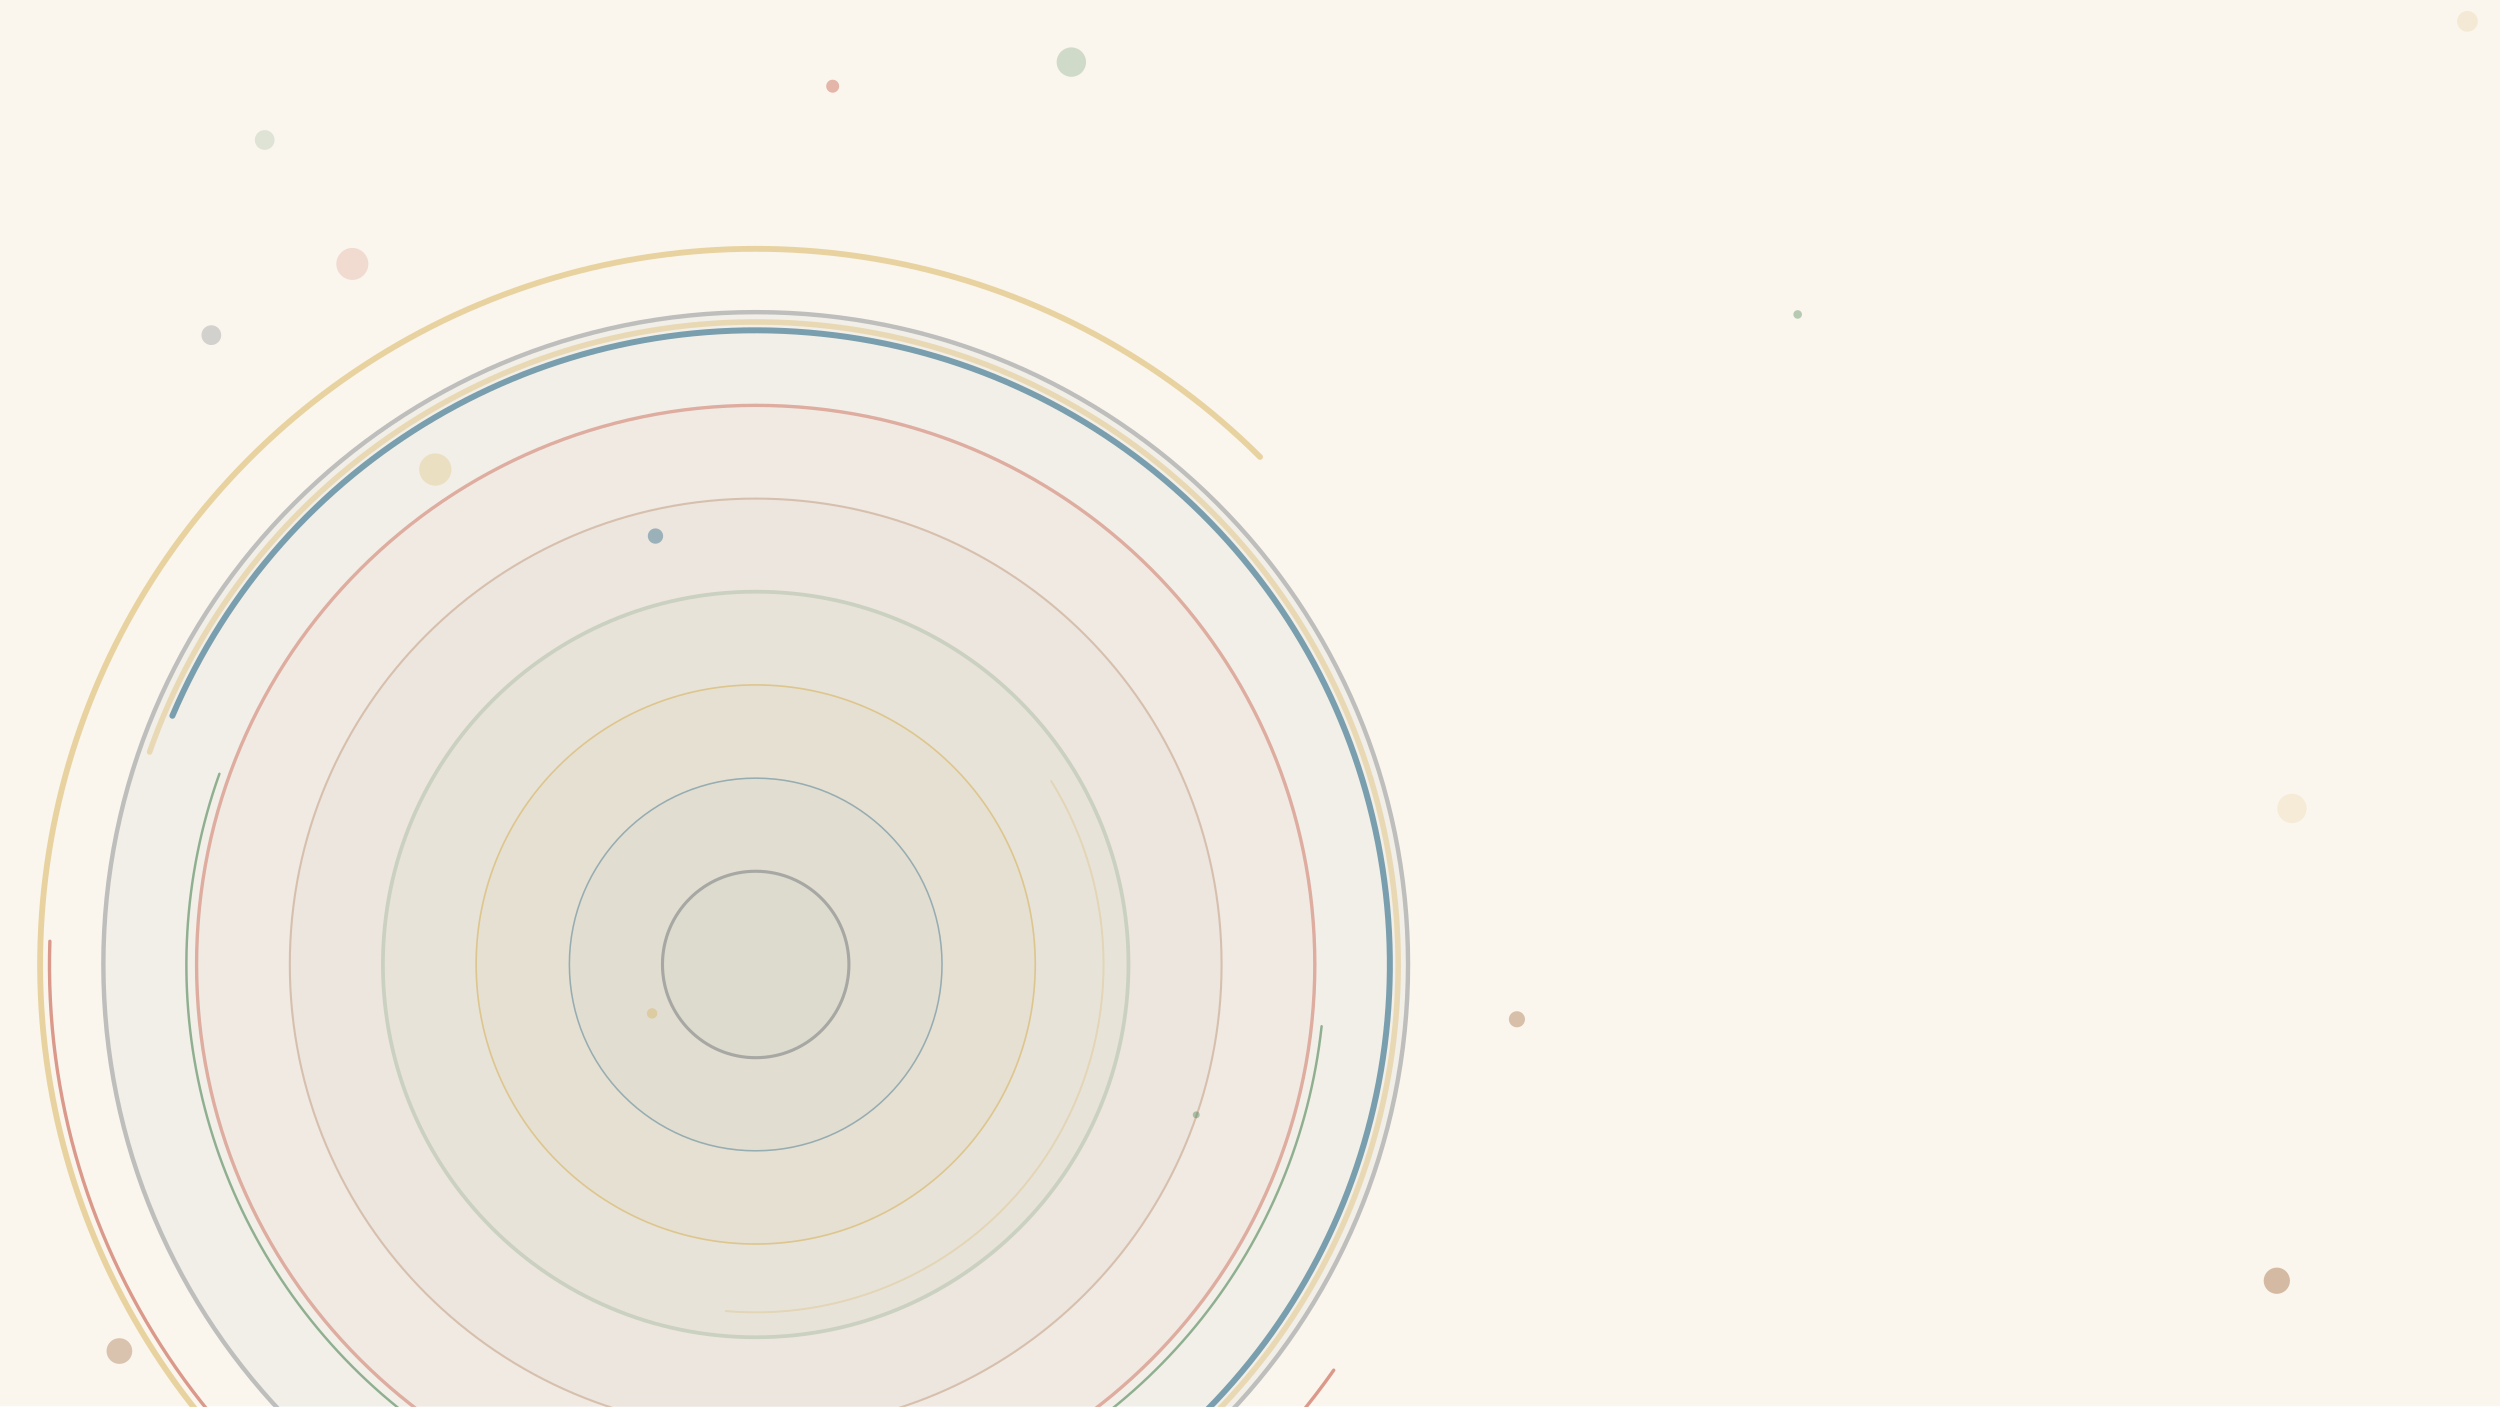
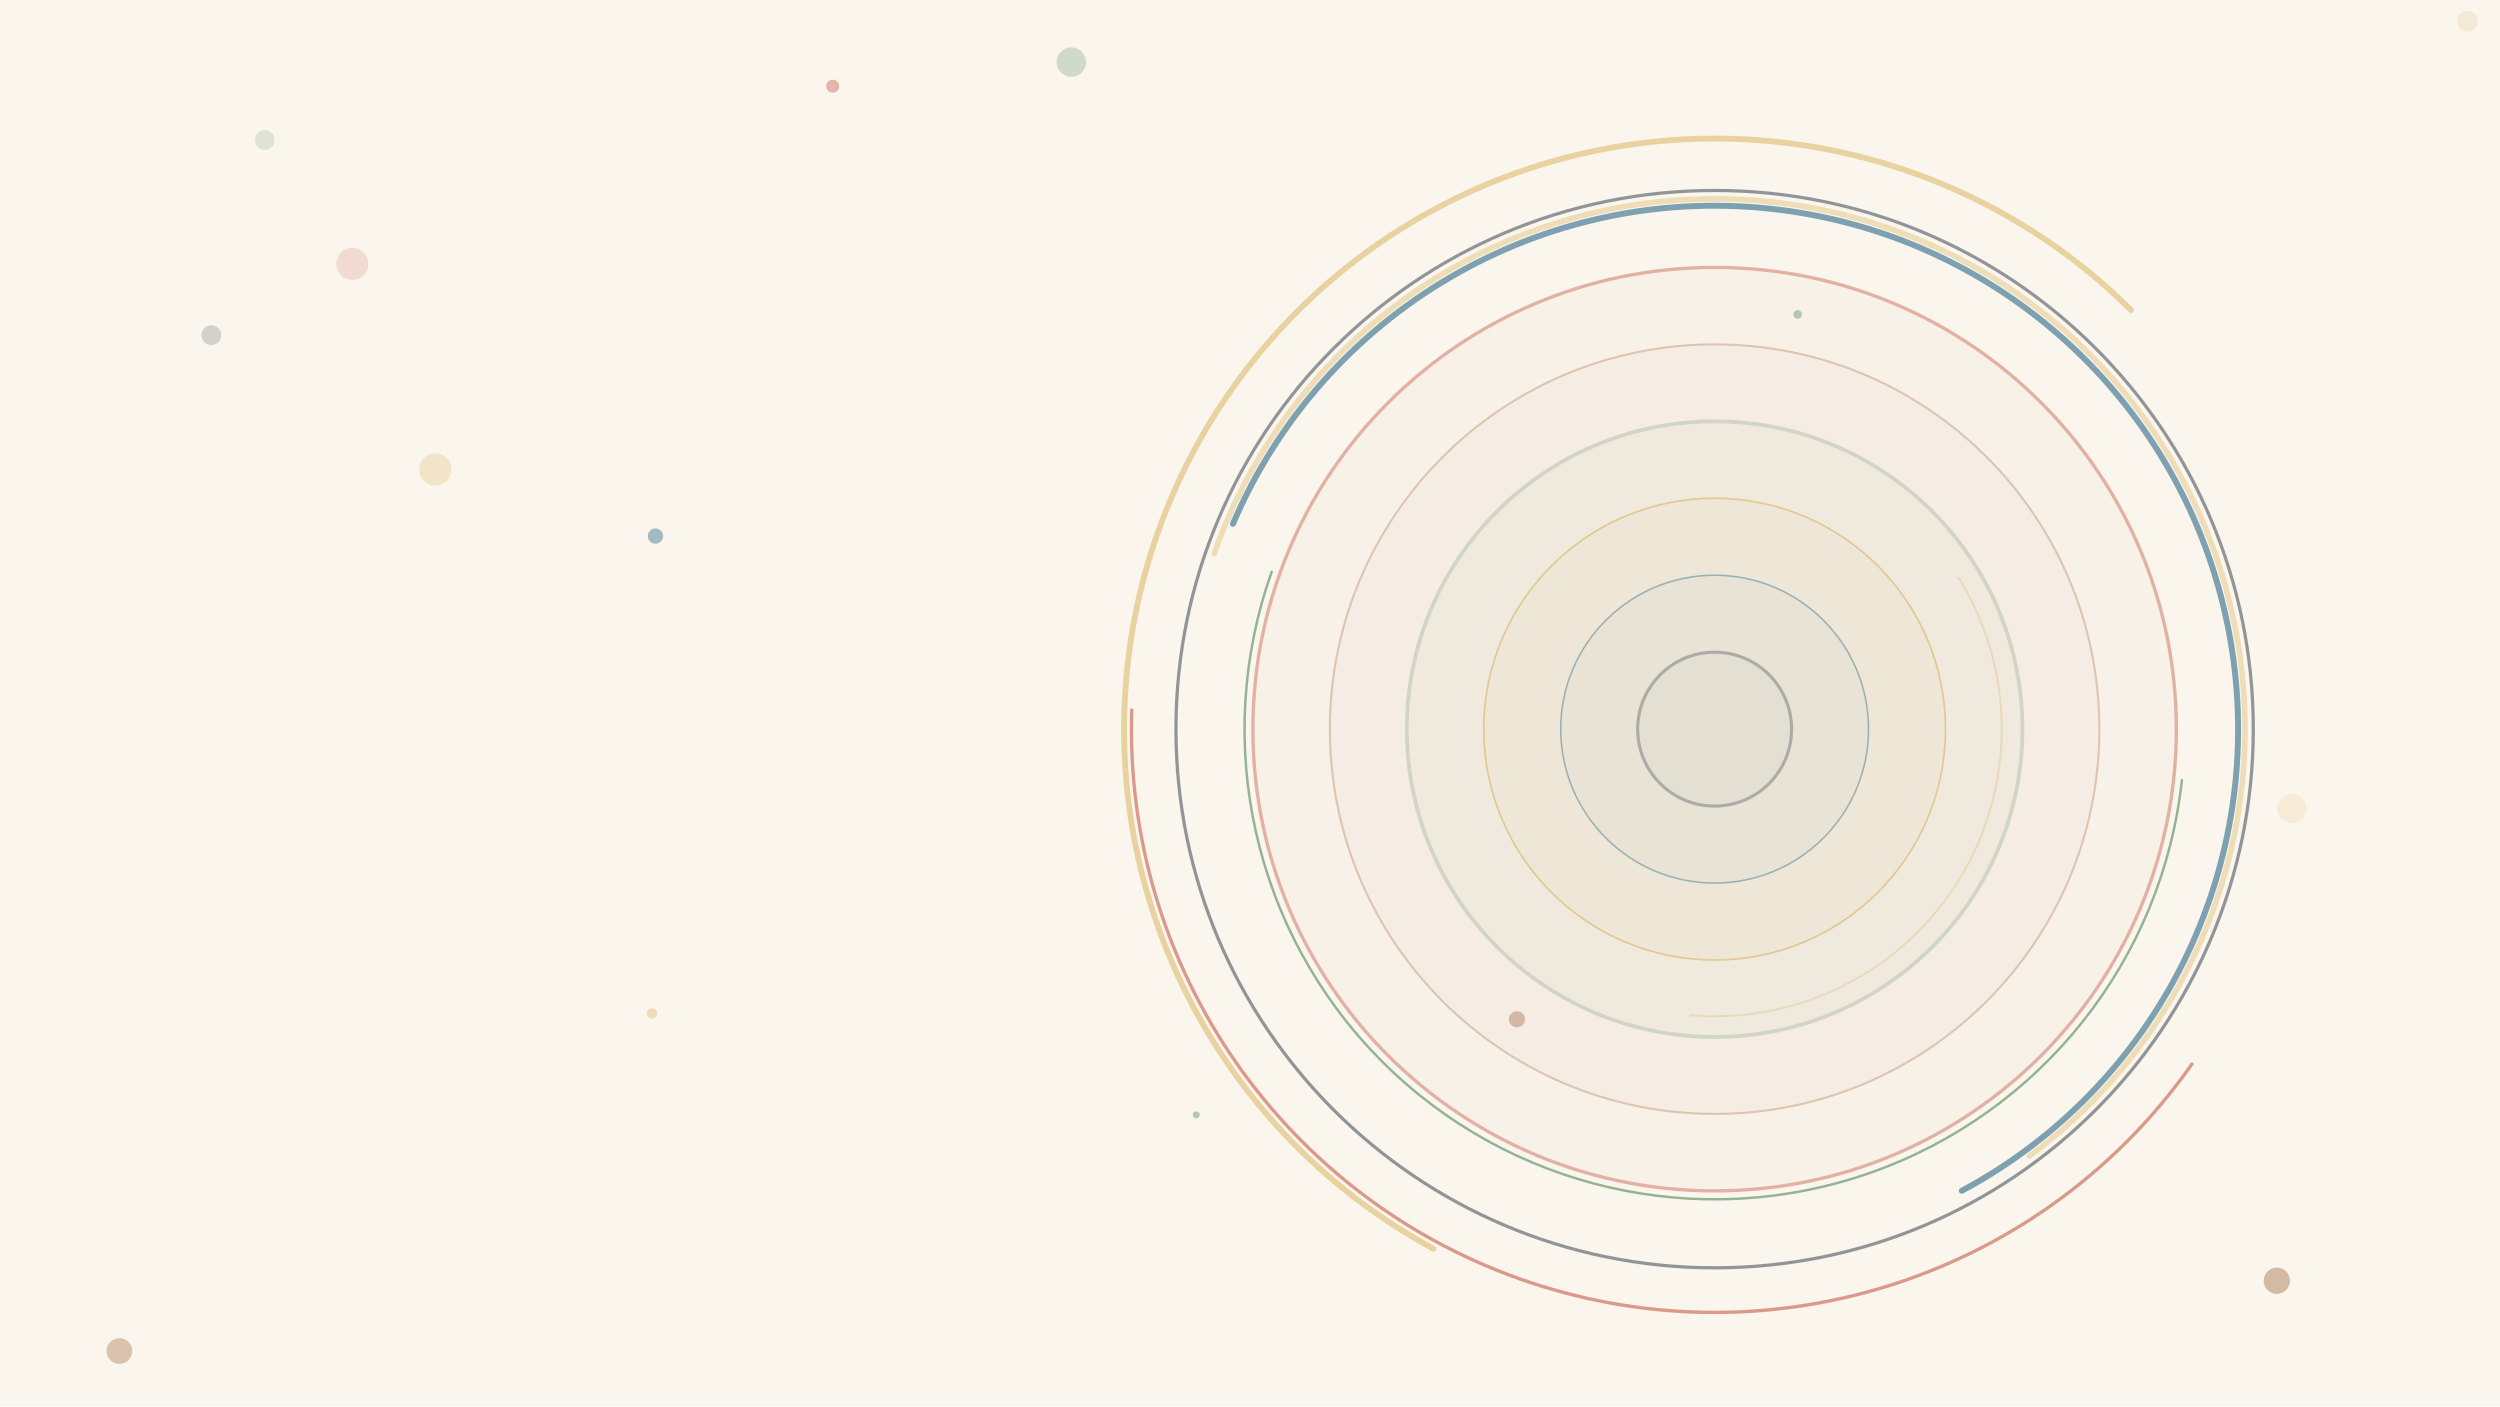
<svg xmlns="http://www.w3.org/2000/svg" viewBox="0 0 1920 1080" width="1920" height="1080">
  <rect width="1920" height="1080" fill="#FAF6EE" />
-   <circle cx="580.377" cy="740.717" r="501.0" fill="#0A1628" fill-opacity="0.13" stroke="#0A1628" stroke-width="3.4" opacity="0.25" />
-   <circle cx="580.377" cy="740.717" r="429.4" fill="#B7311A" fill-opacity="0.07" stroke="#B7311A" stroke-width="2.6" opacity="0.35" />
-   <circle cx="580.377" cy="740.717" r="357.8" fill="#8B4513" fill-opacity="0.11" stroke="#8B4513" stroke-width="1.6" opacity="0.26" />
-   <circle cx="580.377" cy="740.717" r="286.3" fill="#2B7038" fill-opacity="0.15" stroke="#2B7038" stroke-width="2.9" opacity="0.18" />
-   <circle cx="580.377" cy="740.717" r="214.7" fill="#D4A843" fill-opacity="0.09" stroke="#D4A843" stroke-width="1.3" opacity="0.50" />
-   <circle cx="580.377" cy="740.717" r="143.1" fill="#1B5E80" fill-opacity="0.06" stroke="#1B5E80" stroke-width="1.2" opacity="0.40" />
-   <circle cx="580.377" cy="740.717" r="71.6" fill="#0A1628" fill-opacity="0.06" stroke="#0A1628" stroke-width="2.4" opacity="0.27" />
-   <path d="M 1015.0 788.2 A 437.2 437.2 0 1 1 168.5 594.3" fill="none" stroke="#2B7038" stroke-width="1.9" opacity="0.50" stroke-linecap="round" />
-   <path d="M 318.8 1223.9 A 549.5 549.5 0 1 1 967.7 350.9" fill="none" stroke="#D4A843" stroke-width="4.5" opacity="0.46" stroke-linecap="round" />
-   <path d="M 114.9 577.5 A 493.3 493.3 0 1 1 873.1 1137.7" fill="none" stroke="#D4A843" stroke-width="4.3" opacity="0.32" stroke-linecap="round" />
-   <path d="M 807.3 599.8 A 267.1 267.1 0 0 1 557.5 1006.9" fill="none" stroke="#D4A843" stroke-width="1.5" opacity="0.24" stroke-linecap="round" />
-   <path d="M 132.4 549.7 A 487.0 487.0 0 1 1 810.3 1170.0" fill="none" stroke="#1B5E80" stroke-width="4.6" opacity="0.56" stroke-linecap="round" />
-   <path d="M 1024.3 1052.3 A 542.3 542.3 0 0 1 38.3 722.9" fill="none" stroke="#B7311A" stroke-width="2.6" opacity="0.47" stroke-linecap="round" />
+   <circle cx="1316.831" cy="559.983" r="413.7" fill="none" fill-opacity="0.00" stroke="#0A1628" stroke-width="2.5" opacity="0.43" />
+   <circle cx="1316.831" cy="559.983" r="354.6" fill="#B7311A" fill-opacity="0.07" stroke="#B7311A" stroke-width="2.6" opacity="0.35" />
+   <circle cx="1316.831" cy="559.983" r="295.5" fill="#8B4513" fill-opacity="0.11" stroke="#8B4513" stroke-width="1.6" opacity="0.26" />
+   <circle cx="1316.831" cy="559.983" r="236.4" fill="#2B7038" fill-opacity="0.15" stroke="#2B7038" stroke-width="2.9" opacity="0.18" />
+   <circle cx="1316.831" cy="559.983" r="177.3" fill="#D4A843" fill-opacity="0.09" stroke="#D4A843" stroke-width="1.3" opacity="0.50" />
+   <circle cx="1316.831" cy="559.983" r="118.2" fill="#1B5E80" fill-opacity="0.06" stroke="#1B5E80" stroke-width="1.2" opacity="0.40" />
+   <circle cx="1316.831" cy="559.983" r="59.1" fill="#0A1628" fill-opacity="0.06" stroke="#0A1628" stroke-width="2.4" opacity="0.27" />
+   <path d="M 1675.7 599.2 A 361.0 361.0 0 1 1 976.7 439.1" fill="none" stroke="#2B7038" stroke-width="1.9" opacity="0.50" stroke-linecap="round" />
+   <path d="M 1100.8 959.0 A 453.7 453.7 0 1 1 1636.6 238.1" fill="none" stroke="#D4A843" stroke-width="4.5" opacity="0.46" stroke-linecap="round" />
+   <path d="M 932.5 425.2 A 407.3 407.3 0 1 1 1558.6 887.8" fill="none" stroke="#D4A843" stroke-width="4.3" opacity="0.32" stroke-linecap="round" />
+   <path d="M 1504.2 443.6 A 220.6 220.6 0 0 1 1298.0 779.7" fill="none" stroke="#D4A843" stroke-width="1.5" opacity="0.24" stroke-linecap="round" />
+   <path d="M 946.9 402.3 A 402.1 402.1 0 1 1 1506.7 914.5" fill="none" stroke="#1B5E80" stroke-width="4.6" opacity="0.56" stroke-linecap="round" />
+   <path d="M 1683.4 817.2 A 447.8 447.8 0 0 1 869.2 545.3" fill="none" stroke="#B7311A" stroke-width="2.6" opacity="0.47" stroke-linecap="round" />
  <circle cx="822.8" cy="47.7" r="11.3" fill="#2B7038" opacity="0.21" />
  <circle cx="203.3" cy="107.5" r="7.6" fill="#2B7038" opacity="0.14" />
  <circle cx="500.8" cy="778.3" r="4.0" fill="#D4A843" opacity="0.33" />
  <circle cx="1760.2" cy="620.9" r="11.3" fill="#D4A843" opacity="0.14" />
  <circle cx="1165.0" cy="782.8" r="6.2" fill="#8B4513" opacity="0.31" />
  <circle cx="91.7" cy="1037.6" r="9.9" fill="#8B4513" opacity="0.29" />
  <circle cx="639.5" cy="66.2" r="5.0" fill="#B7311A" opacity="0.33" />
  <circle cx="334.3" cy="360.6" r="12.4" fill="#D4A843" opacity="0.23" />
  <circle cx="918.7" cy="856.2" r="2.7" fill="#2B7038" opacity="0.34" />
  <circle cx="270.6" cy="202.7" r="12.3" fill="#B7311A" opacity="0.14" />
  <circle cx="162.3" cy="257.4" r="7.6" fill="#0A1628" opacity="0.17" />
  <circle cx="1380.6" cy="241.5" r="3.3" fill="#2B7038" opacity="0.33" />
  <circle cx="1748.6" cy="983.6" r="10.1" fill="#8B4513" opacity="0.34" />
  <circle cx="503.4" cy="411.7" r="5.9" fill="#1B5E80" opacity="0.39" />
  <circle cx="1895.0" cy="16.4" r="8.0" fill="#D4A843" opacity="0.16" />
</svg>
